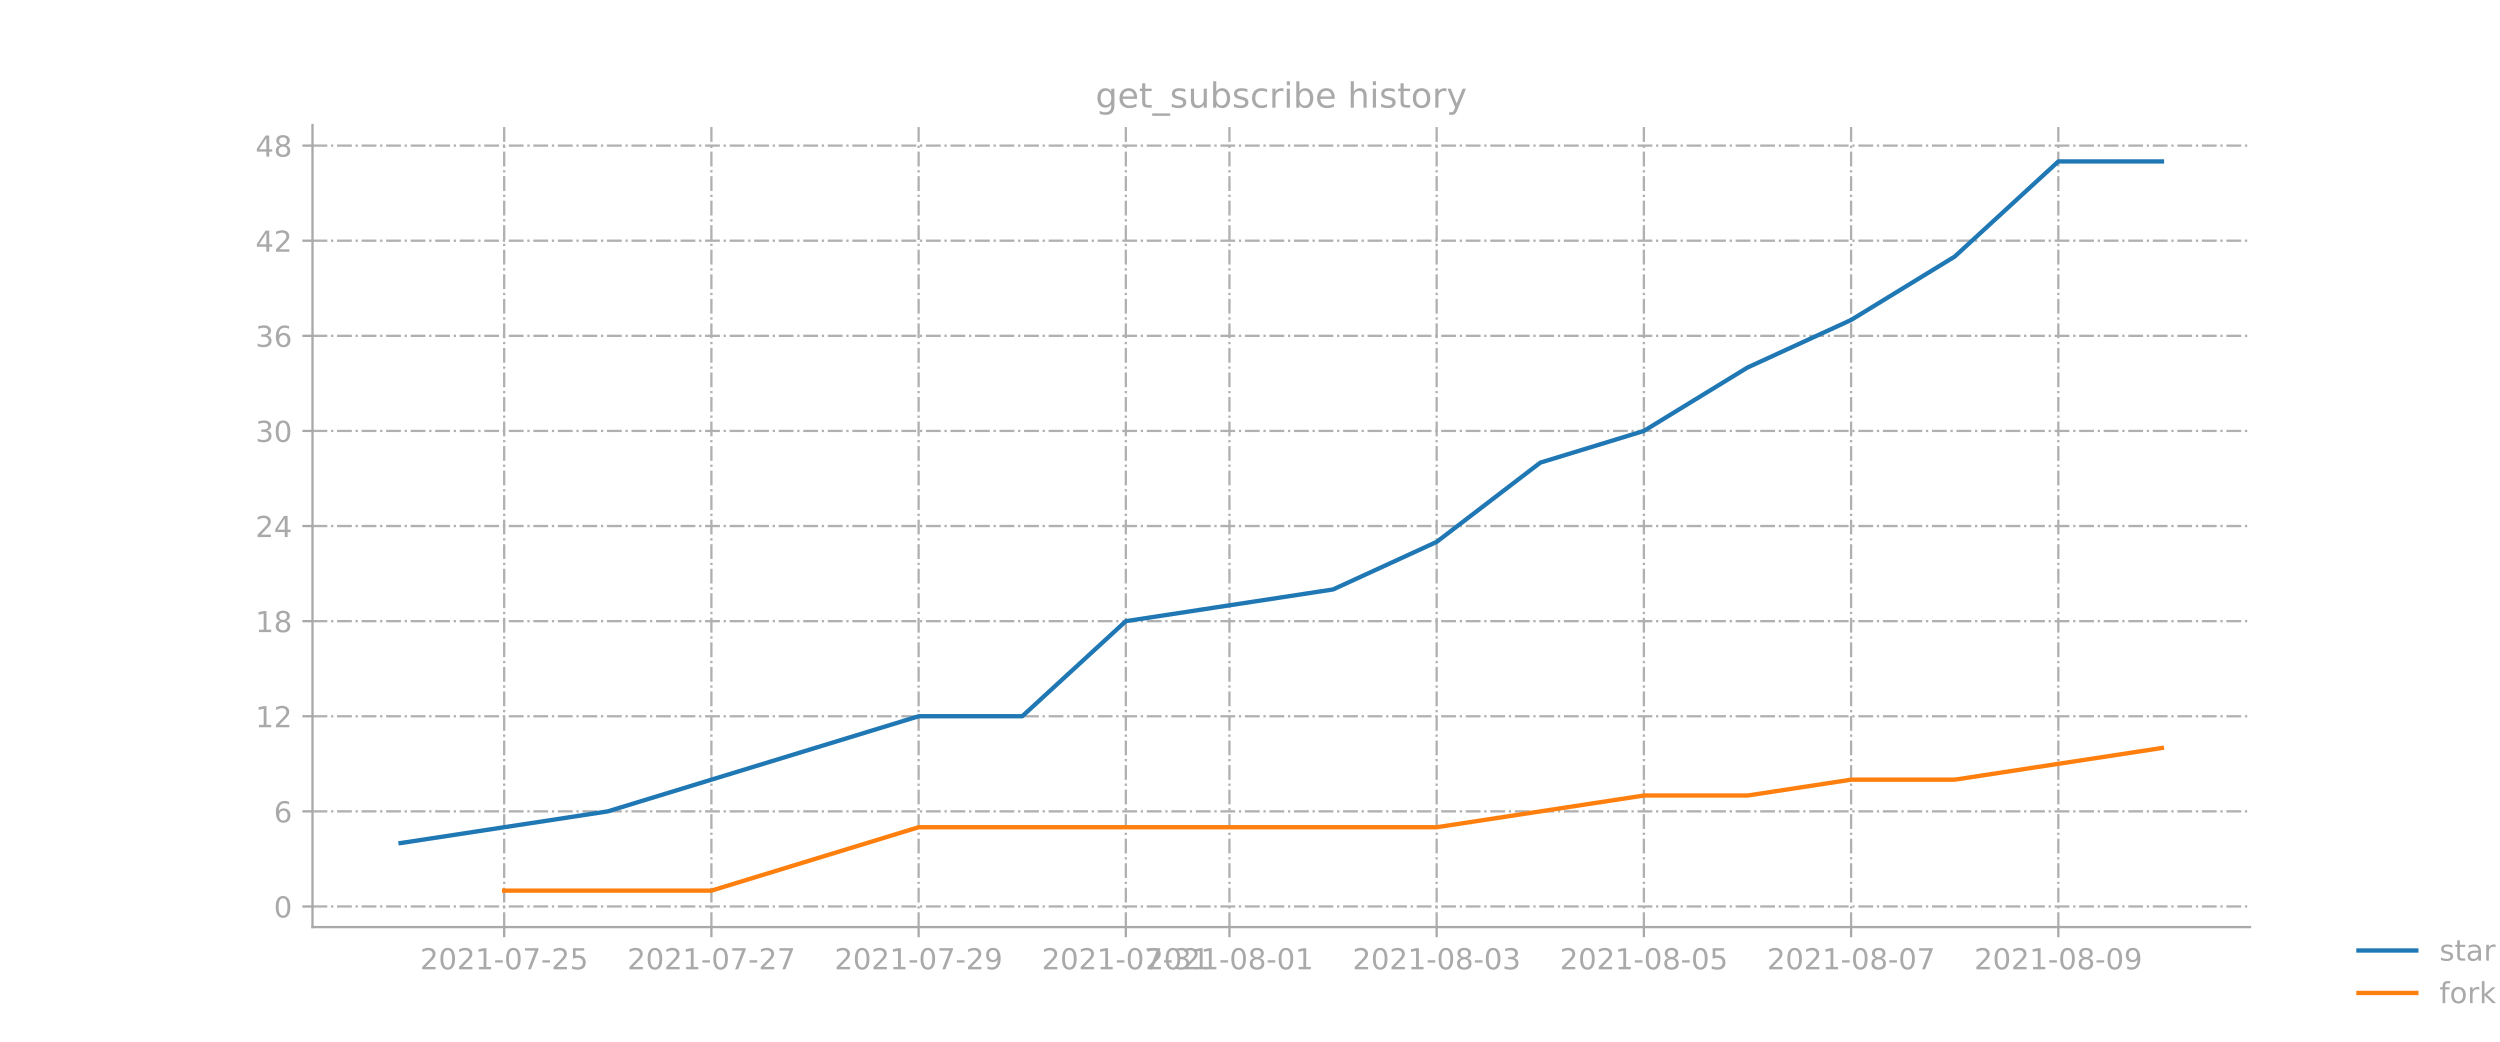
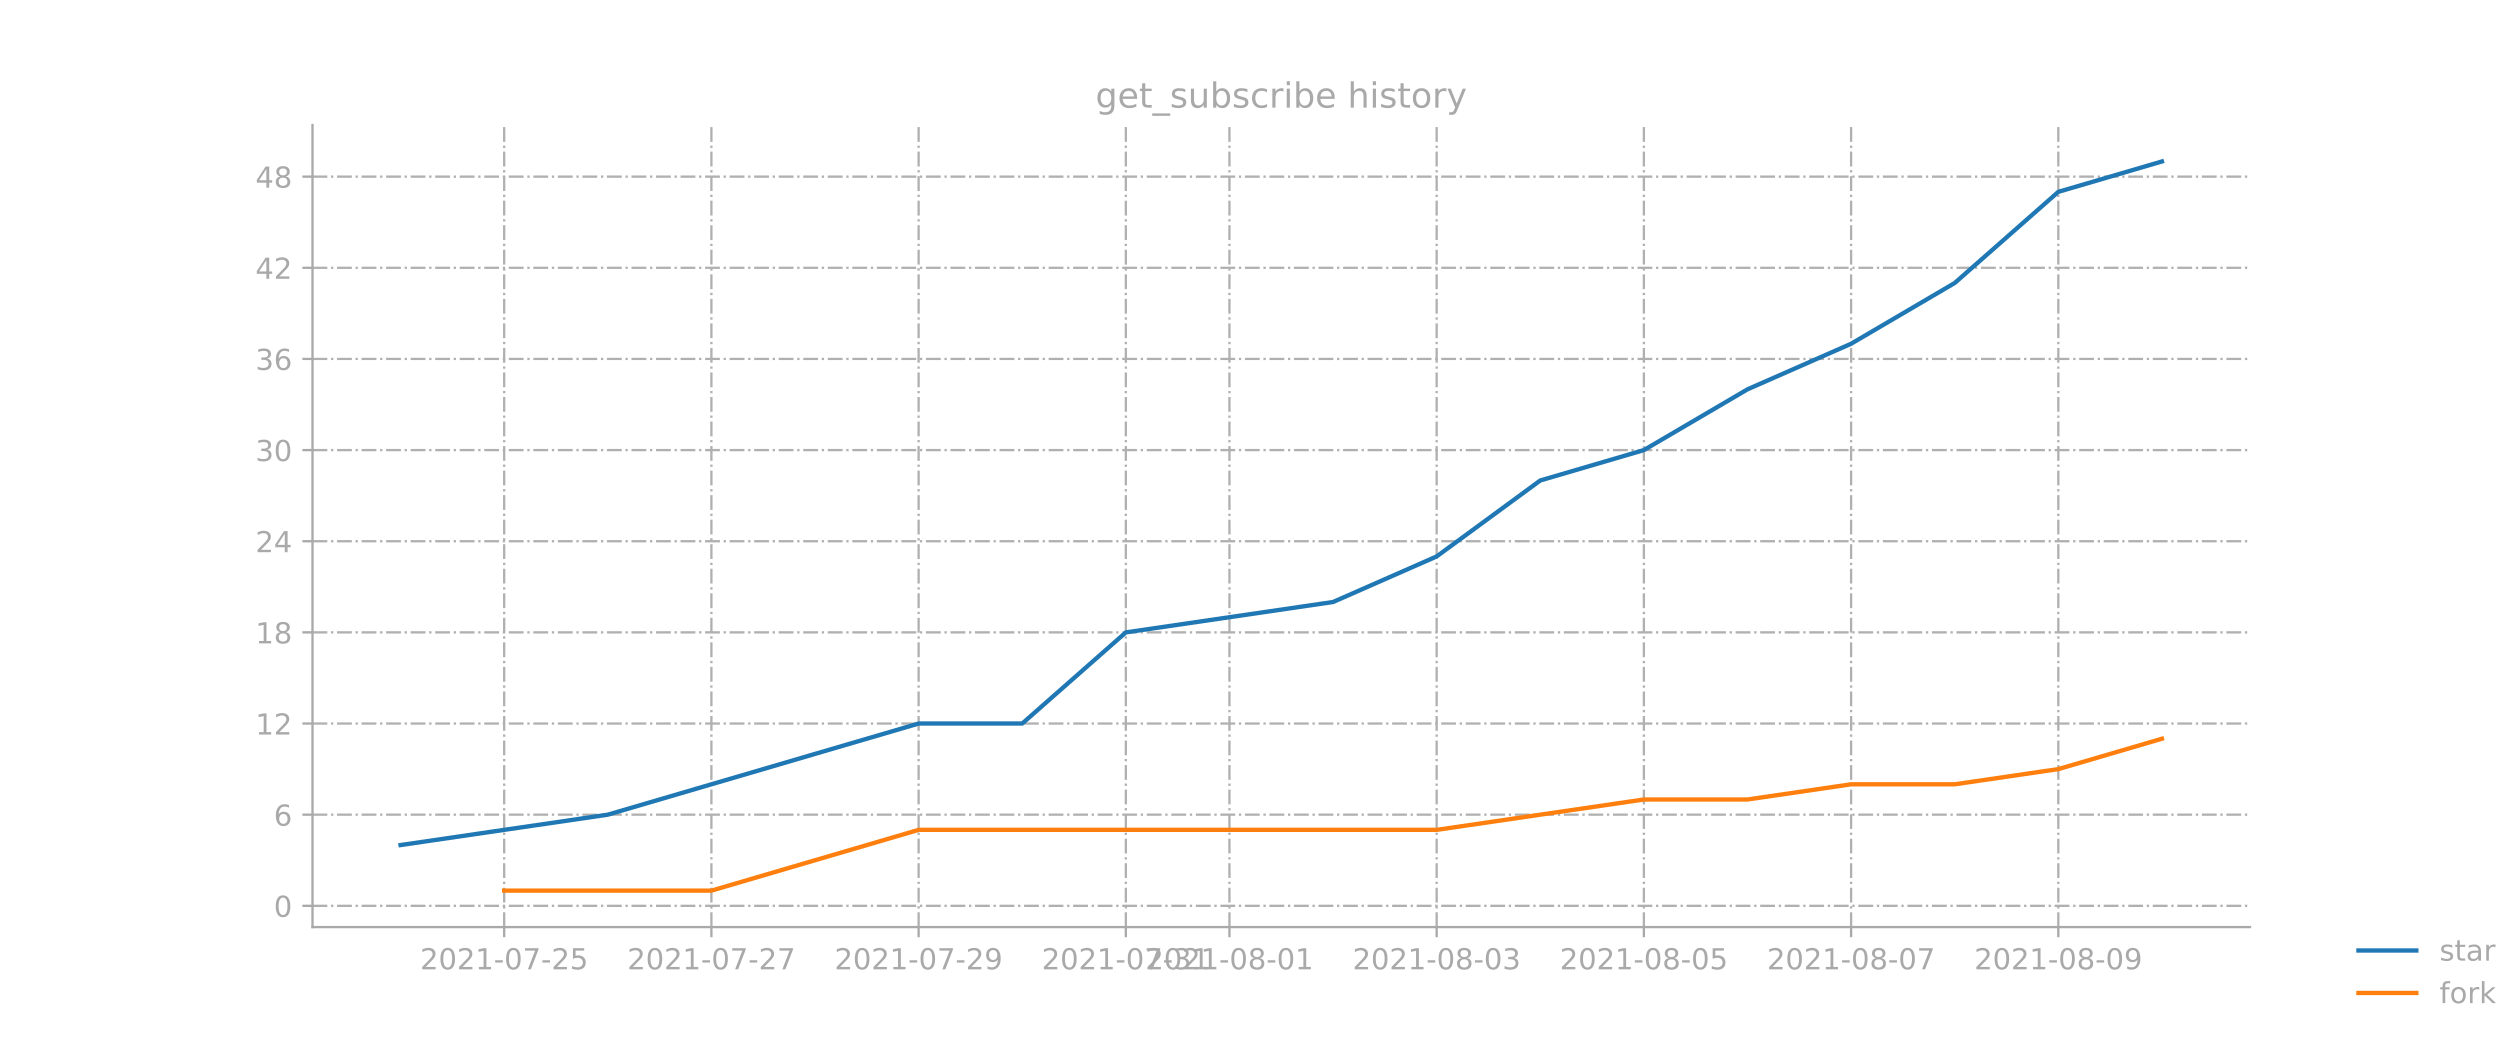
<svg xmlns="http://www.w3.org/2000/svg" xmlns:xlink="http://www.w3.org/1999/xlink" height="360pt" version="1.1" viewBox="0 0 864 360" width="864pt">
  <defs>
    <style type="text/css">*{stroke-linecap:butt;stroke-linejoin:round;}</style>
  </defs>
  <g id="figure_1">
    <g id="patch_1">
      <path d="M 0 360  L 864 360  L 864 0  L 0 0  z " style="fill:none;opacity:0;" />
    </g>
    <g id="axes_1">
      <g id="patch_2">
        <path d="M 108 320.4  L 777.6 320.4  L 777.6 43.2  L 108 43.2  z " style="fill:none;opacity:0;" />
      </g>
      <g id="matplotlib.axis_1">
        <g id="xtick_1">
          <g id="line2d_1">
-             <path clip-path="url(#p48596ce912)" d="M 174.244 320.4  L 174.244 43.2  " style="fill:none;stroke:#b0b0b0;stroke-dasharray:5.12,1.28,0.8,1.28;stroke-dashoffset:0;stroke-width:0.8;" />
+             <path clip-path="url(#p89a6ac2c19)" d="M 174.244 320.4  L 174.244 43.2  " style="fill:none;stroke:#b0b0b0;stroke-dasharray:5.12,1.28,0.8,1.28;stroke-dashoffset:0;stroke-width:0.8;" />
          </g>
          <g id="line2d_2">
            <defs>
-               <path d="M 0 0  L 0 3.5  " id="mbbbc2a5d28" style="stroke:#a9a9a9;stroke-width:0.8;" />
+               <path d="M 0 0  L 0 3.5  " id="m9bfad8c475" style="stroke:#a9a9a9;stroke-width:0.8;" />
            </defs>
            <g>
-               <use style="fill:#a9a9a9;stroke:#a9a9a9;stroke-width:0.8;" x="174.244" xlink:href="#mbbbc2a5d28" y="320.4" />
+               <use style="fill:#a9a9a9;stroke:#a9a9a9;stroke-width:0.8;" x="174.244" xlink:href="#m9bfad8c475" y="320.4" />
            </g>
          </g>
          <g id="text_1">
            <g style="fill:#a9a9a9;" transform="translate(145.186 334.9984)scale(0.1 -0.1)">
              <defs>
                <path d="M 1228 531  L 3431 531  L 3431 0  L 469 0  L 469 531  Q 828 903 1448 1529  Q 2069 2156 2228 2338  Q 2531 2678 2651 2914  Q 2772 3150 2772 3378  Q 2772 3750 2511 3984  Q 2250 4219 1831 4219  Q 1534 4219 1204 4116  Q 875 4013 500 3803  L 500 4441  Q 881 4594 1212 4672  Q 1544 4750 1819 4750  Q 2544 4750 2975 4387  Q 3406 4025 3406 3419  Q 3406 3131 3298 2873  Q 3191 2616 2906 2266  Q 2828 2175 2409 1742  Q 1991 1309 1228 531  z " id="DejaVuSans-32" transform="scale(0.015625)" />
                <path d="M 2034 4250  Q 1547 4250 1301 3770  Q 1056 3291 1056 2328  Q 1056 1369 1301 889  Q 1547 409 2034 409  Q 2525 409 2770 889  Q 3016 1369 3016 2328  Q 3016 3291 2770 3770  Q 2525 4250 2034 4250  z M 2034 4750  Q 2819 4750 3233 4129  Q 3647 3509 3647 2328  Q 3647 1150 3233 529  Q 2819 -91 2034 -91  Q 1250 -91 836 529  Q 422 1150 422 2328  Q 422 3509 836 4129  Q 1250 4750 2034 4750  z " id="DejaVuSans-30" transform="scale(0.015625)" />
                <path d="M 794 531  L 1825 531  L 1825 4091  L 703 3866  L 703 4441  L 1819 4666  L 2450 4666  L 2450 531  L 3481 531  L 3481 0  L 794 0  L 794 531  z " id="DejaVuSans-31" transform="scale(0.015625)" />
                <path d="M 313 2009  L 1997 2009  L 1997 1497  L 313 1497  L 313 2009  z " id="DejaVuSans-2d" transform="scale(0.015625)" />
                <path d="M 525 4666  L 3525 4666  L 3525 4397  L 1831 0  L 1172 0  L 2766 4134  L 525 4134  L 525 4666  z " id="DejaVuSans-37" transform="scale(0.015625)" />
                <path d="M 691 4666  L 3169 4666  L 3169 4134  L 1269 4134  L 1269 2991  Q 1406 3038 1543 3061  Q 1681 3084 1819 3084  Q 2600 3084 3056 2656  Q 3513 2228 3513 1497  Q 3513 744 3044 326  Q 2575 -91 1722 -91  Q 1428 -91 1123 -41  Q 819 9 494 109  L 494 744  Q 775 591 1075 516  Q 1375 441 1709 441  Q 2250 441 2565 725  Q 2881 1009 2881 1497  Q 2881 1984 2565 2268  Q 2250 2553 1709 2553  Q 1456 2553 1204 2497  Q 953 2441 691 2322  L 691 4666  z " id="DejaVuSans-35" transform="scale(0.015625)" />
              </defs>
              <use xlink:href="#DejaVuSans-32" />
              <use x="63.623" xlink:href="#DejaVuSans-30" />
              <use x="127.246" xlink:href="#DejaVuSans-32" />
              <use x="190.869" xlink:href="#DejaVuSans-31" />
              <use x="254.492" xlink:href="#DejaVuSans-2d" />
              <use x="290.576" xlink:href="#DejaVuSans-30" />
              <use x="354.199" xlink:href="#DejaVuSans-37" />
              <use x="417.822" xlink:href="#DejaVuSans-2d" />
              <use x="453.906" xlink:href="#DejaVuSans-32" />
              <use x="517.529" xlink:href="#DejaVuSans-35" />
            </g>
          </g>
        </g>
        <g id="xtick_2">
          <g id="line2d_3">
-             <path clip-path="url(#p48596ce912)" d="M 245.859 320.4  L 245.859 43.2  " style="fill:none;stroke:#b0b0b0;stroke-dasharray:5.12,1.28,0.8,1.28;stroke-dashoffset:0;stroke-width:0.8;" />
+             <path clip-path="url(#p89a6ac2c19)" d="M 245.859 320.4  L 245.859 43.2  " style="fill:none;stroke:#b0b0b0;stroke-dasharray:5.12,1.28,0.8,1.28;stroke-dashoffset:0;stroke-width:0.8;" />
          </g>
          <g id="line2d_4">
            <g>
-               <use style="fill:#a9a9a9;stroke:#a9a9a9;stroke-width:0.8;" x="245.859" xlink:href="#mbbbc2a5d28" y="320.4" />
+               <use style="fill:#a9a9a9;stroke:#a9a9a9;stroke-width:0.8;" x="245.859" xlink:href="#m9bfad8c475" y="320.4" />
            </g>
          </g>
          <g id="text_2">
            <g style="fill:#a9a9a9;" transform="translate(216.801 334.9984)scale(0.1 -0.1)">
              <use xlink:href="#DejaVuSans-32" />
              <use x="63.623" xlink:href="#DejaVuSans-30" />
              <use x="127.246" xlink:href="#DejaVuSans-32" />
              <use x="190.869" xlink:href="#DejaVuSans-31" />
              <use x="254.492" xlink:href="#DejaVuSans-2d" />
              <use x="290.576" xlink:href="#DejaVuSans-30" />
              <use x="354.199" xlink:href="#DejaVuSans-37" />
              <use x="417.822" xlink:href="#DejaVuSans-2d" />
              <use x="453.906" xlink:href="#DejaVuSans-32" />
              <use x="517.529" xlink:href="#DejaVuSans-37" />
            </g>
          </g>
        </g>
        <g id="xtick_3">
          <g id="line2d_5">
-             <path clip-path="url(#p48596ce912)" d="M 317.474 320.4  L 317.474 43.2  " style="fill:none;stroke:#b0b0b0;stroke-dasharray:5.12,1.28,0.8,1.28;stroke-dashoffset:0;stroke-width:0.8;" />
+             <path clip-path="url(#p89a6ac2c19)" d="M 317.474 320.4  L 317.474 43.2  " style="fill:none;stroke:#b0b0b0;stroke-dasharray:5.12,1.28,0.8,1.28;stroke-dashoffset:0;stroke-width:0.8;" />
          </g>
          <g id="line2d_6">
            <g>
-               <use style="fill:#a9a9a9;stroke:#a9a9a9;stroke-width:0.8;" x="317.474" xlink:href="#mbbbc2a5d28" y="320.4" />
+               <use style="fill:#a9a9a9;stroke:#a9a9a9;stroke-width:0.8;" x="317.474" xlink:href="#m9bfad8c475" y="320.4" />
            </g>
          </g>
          <g id="text_3">
            <g style="fill:#a9a9a9;" transform="translate(288.416 334.9984)scale(0.1 -0.1)">
              <defs>
                <path d="M 703 97  L 703 672  Q 941 559 1184 500  Q 1428 441 1663 441  Q 2288 441 2617 861  Q 2947 1281 2994 2138  Q 2813 1869 2534 1725  Q 2256 1581 1919 1581  Q 1219 1581 811 2004  Q 403 2428 403 3163  Q 403 3881 828 4315  Q 1253 4750 1959 4750  Q 2769 4750 3195 4129  Q 3622 3509 3622 2328  Q 3622 1225 3098 567  Q 2575 -91 1691 -91  Q 1453 -91 1209 -44  Q 966 3 703 97  z M 1959 2075  Q 2384 2075 2632 2365  Q 2881 2656 2881 3163  Q 2881 3666 2632 3958  Q 2384 4250 1959 4250  Q 1534 4250 1286 3958  Q 1038 3666 1038 3163  Q 1038 2656 1286 2365  Q 1534 2075 1959 2075  z " id="DejaVuSans-39" transform="scale(0.015625)" />
              </defs>
              <use xlink:href="#DejaVuSans-32" />
              <use x="63.623" xlink:href="#DejaVuSans-30" />
              <use x="127.246" xlink:href="#DejaVuSans-32" />
              <use x="190.869" xlink:href="#DejaVuSans-31" />
              <use x="254.492" xlink:href="#DejaVuSans-2d" />
              <use x="290.576" xlink:href="#DejaVuSans-30" />
              <use x="354.199" xlink:href="#DejaVuSans-37" />
              <use x="417.822" xlink:href="#DejaVuSans-2d" />
              <use x="453.906" xlink:href="#DejaVuSans-32" />
              <use x="517.529" xlink:href="#DejaVuSans-39" />
            </g>
          </g>
        </g>
        <g id="xtick_4">
          <g id="line2d_7">
-             <path clip-path="url(#p48596ce912)" d="M 389.089 320.4  L 389.089 43.2  " style="fill:none;stroke:#b0b0b0;stroke-dasharray:5.12,1.28,0.8,1.28;stroke-dashoffset:0;stroke-width:0.8;" />
+             <path clip-path="url(#p89a6ac2c19)" d="M 389.089 320.4  L 389.089 43.2  " style="fill:none;stroke:#b0b0b0;stroke-dasharray:5.12,1.28,0.8,1.28;stroke-dashoffset:0;stroke-width:0.8;" />
          </g>
          <g id="line2d_8">
            <g>
-               <use style="fill:#a9a9a9;stroke:#a9a9a9;stroke-width:0.8;" x="389.089" xlink:href="#mbbbc2a5d28" y="320.4" />
+               <use style="fill:#a9a9a9;stroke:#a9a9a9;stroke-width:0.8;" x="389.089" xlink:href="#m9bfad8c475" y="320.4" />
            </g>
          </g>
          <g id="text_4">
            <g style="fill:#a9a9a9;" transform="translate(360.031 334.9984)scale(0.1 -0.1)">
              <defs>
                <path d="M 2597 2516  Q 3050 2419 3304 2112  Q 3559 1806 3559 1356  Q 3559 666 3084 287  Q 2609 -91 1734 -91  Q 1441 -91 1130 -33  Q 819 25 488 141  L 488 750  Q 750 597 1062 519  Q 1375 441 1716 441  Q 2309 441 2620 675  Q 2931 909 2931 1356  Q 2931 1769 2642 2001  Q 2353 2234 1838 2234  L 1294 2234  L 1294 2753  L 1863 2753  Q 2328 2753 2575 2939  Q 2822 3125 2822 3475  Q 2822 3834 2567 4026  Q 2313 4219 1838 4219  Q 1578 4219 1281 4162  Q 984 4106 628 3988  L 628 4550  Q 988 4650 1302 4700  Q 1616 4750 1894 4750  Q 2613 4750 3031 4423  Q 3450 4097 3450 3541  Q 3450 3153 3228 2886  Q 3006 2619 2597 2516  z " id="DejaVuSans-33" transform="scale(0.015625)" />
              </defs>
              <use xlink:href="#DejaVuSans-32" />
              <use x="63.623" xlink:href="#DejaVuSans-30" />
              <use x="127.246" xlink:href="#DejaVuSans-32" />
              <use x="190.869" xlink:href="#DejaVuSans-31" />
              <use x="254.492" xlink:href="#DejaVuSans-2d" />
              <use x="290.576" xlink:href="#DejaVuSans-30" />
              <use x="354.199" xlink:href="#DejaVuSans-37" />
              <use x="417.822" xlink:href="#DejaVuSans-2d" />
              <use x="453.906" xlink:href="#DejaVuSans-33" />
              <use x="517.529" xlink:href="#DejaVuSans-31" />
            </g>
          </g>
        </g>
        <g id="xtick_5">
          <g id="line2d_9">
-             <path clip-path="url(#p48596ce912)" d="M 424.896 320.4  L 424.896 43.2  " style="fill:none;stroke:#b0b0b0;stroke-dasharray:5.12,1.28,0.8,1.28;stroke-dashoffset:0;stroke-width:0.8;" />
+             <path clip-path="url(#p89a6ac2c19)" d="M 424.896 320.4  L 424.896 43.2  " style="fill:none;stroke:#b0b0b0;stroke-dasharray:5.12,1.28,0.8,1.28;stroke-dashoffset:0;stroke-width:0.8;" />
          </g>
          <g id="line2d_10">
            <g>
-               <use style="fill:#a9a9a9;stroke:#a9a9a9;stroke-width:0.8;" x="424.896" xlink:href="#mbbbc2a5d28" y="320.4" />
+               <use style="fill:#a9a9a9;stroke:#a9a9a9;stroke-width:0.8;" x="424.896" xlink:href="#m9bfad8c475" y="320.4" />
            </g>
          </g>
          <g id="text_5">
            <g style="fill:#a9a9a9;" transform="translate(395.8384 334.9984)scale(0.1 -0.1)">
              <defs>
                <path d="M 2034 2216  Q 1584 2216 1326 1975  Q 1069 1734 1069 1313  Q 1069 891 1326 650  Q 1584 409 2034 409  Q 2484 409 2743 651  Q 3003 894 3003 1313  Q 3003 1734 2745 1975  Q 2488 2216 2034 2216  z M 1403 2484  Q 997 2584 770 2862  Q 544 3141 544 3541  Q 544 4100 942 4425  Q 1341 4750 2034 4750  Q 2731 4750 3128 4425  Q 3525 4100 3525 3541  Q 3525 3141 3298 2862  Q 3072 2584 2669 2484  Q 3125 2378 3379 2068  Q 3634 1759 3634 1313  Q 3634 634 3220 271  Q 2806 -91 2034 -91  Q 1263 -91 848 271  Q 434 634 434 1313  Q 434 1759 690 2068  Q 947 2378 1403 2484  z M 1172 3481  Q 1172 3119 1398 2916  Q 1625 2713 2034 2713  Q 2441 2713 2670 2916  Q 2900 3119 2900 3481  Q 2900 3844 2670 4047  Q 2441 4250 2034 4250  Q 1625 4250 1398 4047  Q 1172 3844 1172 3481  z " id="DejaVuSans-38" transform="scale(0.015625)" />
              </defs>
              <use xlink:href="#DejaVuSans-32" />
              <use x="63.623" xlink:href="#DejaVuSans-30" />
              <use x="127.246" xlink:href="#DejaVuSans-32" />
              <use x="190.869" xlink:href="#DejaVuSans-31" />
              <use x="254.492" xlink:href="#DejaVuSans-2d" />
              <use x="290.576" xlink:href="#DejaVuSans-30" />
              <use x="354.199" xlink:href="#DejaVuSans-38" />
              <use x="417.822" xlink:href="#DejaVuSans-2d" />
              <use x="453.906" xlink:href="#DejaVuSans-30" />
              <use x="517.529" xlink:href="#DejaVuSans-31" />
            </g>
          </g>
        </g>
        <g id="xtick_6">
          <g id="line2d_11">
-             <path clip-path="url(#p48596ce912)" d="M 496.511 320.4  L 496.511 43.2  " style="fill:none;stroke:#b0b0b0;stroke-dasharray:5.12,1.28,0.8,1.28;stroke-dashoffset:0;stroke-width:0.8;" />
+             <path clip-path="url(#p89a6ac2c19)" d="M 496.511 320.4  L 496.511 43.2  " style="fill:none;stroke:#b0b0b0;stroke-dasharray:5.12,1.28,0.8,1.28;stroke-dashoffset:0;stroke-width:0.8;" />
          </g>
          <g id="line2d_12">
            <g>
-               <use style="fill:#a9a9a9;stroke:#a9a9a9;stroke-width:0.8;" x="496.511" xlink:href="#mbbbc2a5d28" y="320.4" />
+               <use style="fill:#a9a9a9;stroke:#a9a9a9;stroke-width:0.8;" x="496.511" xlink:href="#m9bfad8c475" y="320.4" />
            </g>
          </g>
          <g id="text_6">
            <g style="fill:#a9a9a9;" transform="translate(467.4534 334.9984)scale(0.1 -0.1)">
              <use xlink:href="#DejaVuSans-32" />
              <use x="63.623" xlink:href="#DejaVuSans-30" />
              <use x="127.246" xlink:href="#DejaVuSans-32" />
              <use x="190.869" xlink:href="#DejaVuSans-31" />
              <use x="254.492" xlink:href="#DejaVuSans-2d" />
              <use x="290.576" xlink:href="#DejaVuSans-30" />
              <use x="354.199" xlink:href="#DejaVuSans-38" />
              <use x="417.822" xlink:href="#DejaVuSans-2d" />
              <use x="453.906" xlink:href="#DejaVuSans-30" />
              <use x="517.529" xlink:href="#DejaVuSans-33" />
            </g>
          </g>
        </g>
        <g id="xtick_7">
          <g id="line2d_13">
-             <path clip-path="url(#p48596ce912)" d="M 568.126 320.4  L 568.126 43.2  " style="fill:none;stroke:#b0b0b0;stroke-dasharray:5.12,1.28,0.8,1.28;stroke-dashoffset:0;stroke-width:0.8;" />
+             <path clip-path="url(#p89a6ac2c19)" d="M 568.126 320.4  L 568.126 43.2  " style="fill:none;stroke:#b0b0b0;stroke-dasharray:5.12,1.28,0.8,1.28;stroke-dashoffset:0;stroke-width:0.8;" />
          </g>
          <g id="line2d_14">
            <g>
-               <use style="fill:#a9a9a9;stroke:#a9a9a9;stroke-width:0.8;" x="568.126" xlink:href="#mbbbc2a5d28" y="320.4" />
+               <use style="fill:#a9a9a9;stroke:#a9a9a9;stroke-width:0.8;" x="568.126" xlink:href="#m9bfad8c475" y="320.4" />
            </g>
          </g>
          <g id="text_7">
            <g style="fill:#a9a9a9;" transform="translate(539.0684 334.9984)scale(0.1 -0.1)">
              <use xlink:href="#DejaVuSans-32" />
              <use x="63.623" xlink:href="#DejaVuSans-30" />
              <use x="127.246" xlink:href="#DejaVuSans-32" />
              <use x="190.869" xlink:href="#DejaVuSans-31" />
              <use x="254.492" xlink:href="#DejaVuSans-2d" />
              <use x="290.576" xlink:href="#DejaVuSans-30" />
              <use x="354.199" xlink:href="#DejaVuSans-38" />
              <use x="417.822" xlink:href="#DejaVuSans-2d" />
              <use x="453.906" xlink:href="#DejaVuSans-30" />
              <use x="517.529" xlink:href="#DejaVuSans-35" />
            </g>
          </g>
        </g>
        <g id="xtick_8">
          <g id="line2d_15">
-             <path clip-path="url(#p48596ce912)" d="M 639.741 320.4  L 639.741 43.2  " style="fill:none;stroke:#b0b0b0;stroke-dasharray:5.12,1.28,0.8,1.28;stroke-dashoffset:0;stroke-width:0.8;" />
+             <path clip-path="url(#p89a6ac2c19)" d="M 639.741 320.4  L 639.741 43.2  " style="fill:none;stroke:#b0b0b0;stroke-dasharray:5.12,1.28,0.8,1.28;stroke-dashoffset:0;stroke-width:0.8;" />
          </g>
          <g id="line2d_16">
            <g>
-               <use style="fill:#a9a9a9;stroke:#a9a9a9;stroke-width:0.8;" x="639.741" xlink:href="#mbbbc2a5d28" y="320.4" />
+               <use style="fill:#a9a9a9;stroke:#a9a9a9;stroke-width:0.8;" x="639.741" xlink:href="#m9bfad8c475" y="320.4" />
            </g>
          </g>
          <g id="text_8">
            <g style="fill:#a9a9a9;" transform="translate(610.6834 334.9984)scale(0.1 -0.1)">
              <use xlink:href="#DejaVuSans-32" />
              <use x="63.623" xlink:href="#DejaVuSans-30" />
              <use x="127.246" xlink:href="#DejaVuSans-32" />
              <use x="190.869" xlink:href="#DejaVuSans-31" />
              <use x="254.492" xlink:href="#DejaVuSans-2d" />
              <use x="290.576" xlink:href="#DejaVuSans-30" />
              <use x="354.199" xlink:href="#DejaVuSans-38" />
              <use x="417.822" xlink:href="#DejaVuSans-2d" />
              <use x="453.906" xlink:href="#DejaVuSans-30" />
              <use x="517.529" xlink:href="#DejaVuSans-37" />
            </g>
          </g>
        </g>
        <g id="xtick_9">
          <g id="line2d_17">
-             <path clip-path="url(#p48596ce912)" d="M 711.356 320.4  L 711.356 43.2  " style="fill:none;stroke:#b0b0b0;stroke-dasharray:5.12,1.28,0.8,1.28;stroke-dashoffset:0;stroke-width:0.8;" />
+             <path clip-path="url(#p89a6ac2c19)" d="M 711.356 320.4  L 711.356 43.2  " style="fill:none;stroke:#b0b0b0;stroke-dasharray:5.12,1.28,0.8,1.28;stroke-dashoffset:0;stroke-width:0.8;" />
          </g>
          <g id="line2d_18">
            <g>
-               <use style="fill:#a9a9a9;stroke:#a9a9a9;stroke-width:0.8;" x="711.356" xlink:href="#mbbbc2a5d28" y="320.4" />
+               <use style="fill:#a9a9a9;stroke:#a9a9a9;stroke-width:0.8;" x="711.356" xlink:href="#m9bfad8c475" y="320.4" />
            </g>
          </g>
          <g id="text_9">
            <g style="fill:#a9a9a9;" transform="translate(682.2983 334.9984)scale(0.1 -0.1)">
              <use xlink:href="#DejaVuSans-32" />
              <use x="63.623" xlink:href="#DejaVuSans-30" />
              <use x="127.246" xlink:href="#DejaVuSans-32" />
              <use x="190.869" xlink:href="#DejaVuSans-31" />
              <use x="254.492" xlink:href="#DejaVuSans-2d" />
              <use x="290.576" xlink:href="#DejaVuSans-30" />
              <use x="354.199" xlink:href="#DejaVuSans-38" />
              <use x="417.822" xlink:href="#DejaVuSans-2d" />
              <use x="453.906" xlink:href="#DejaVuSans-30" />
              <use x="517.529" xlink:href="#DejaVuSans-39" />
            </g>
          </g>
        </g>
      </g>
      <g id="matplotlib.axis_2">
        <g id="ytick_1">
          <g id="line2d_19">
-             <path clip-path="url(#p48596ce912)" d="M 108 313.278  L 777.6 313.278  " style="fill:none;stroke:#b0b0b0;stroke-dasharray:5.12,1.28,0.8,1.28;stroke-dashoffset:0;stroke-width:0.8;" />
+             <path clip-path="url(#p89a6ac2c19)" d="M 108 313.05  L 777.6 313.05  " style="fill:none;stroke:#b0b0b0;stroke-dasharray:5.12,1.28,0.8,1.28;stroke-dashoffset:0;stroke-width:0.8;" />
          </g>
          <g id="line2d_20">
            <defs>
-               <path d="M 0 0  L -3.5 0  " id="m57f9e40f8c" style="stroke:#a9a9a9;stroke-width:0.8;" />
+               <path d="M 0 0  L -3.5 0  " id="m85d9ab5766" style="stroke:#a9a9a9;stroke-width:0.8;" />
            </defs>
            <g>
-               <use style="fill:#a9a9a9;stroke:#a9a9a9;stroke-width:0.8;" x="108" xlink:href="#m57f9e40f8c" y="313.278" />
+               <use style="fill:#a9a9a9;stroke:#a9a9a9;stroke-width:0.8;" x="108" xlink:href="#m85d9ab5766" y="313.05" />
            </g>
          </g>
          <g id="text_10">
-             <g style="fill:#a9a9a9;" transform="translate(94.6375 317.0775)scale(0.1 -0.1)">
+             <g style="fill:#a9a9a9;" transform="translate(94.6375 316.8492)scale(0.1 -0.1)">
              <use xlink:href="#DejaVuSans-30" />
            </g>
          </g>
        </g>
        <g id="ytick_2">
          <g id="line2d_21">
-             <path clip-path="url(#p48596ce912)" d="M 108 280.409  L 777.6 280.409  " style="fill:none;stroke:#b0b0b0;stroke-dasharray:5.12,1.28,0.8,1.28;stroke-dashoffset:0;stroke-width:0.8;" />
+             <path clip-path="url(#p89a6ac2c19)" d="M 108 281.55  L 777.6 281.55  " style="fill:none;stroke:#b0b0b0;stroke-dasharray:5.12,1.28,0.8,1.28;stroke-dashoffset:0;stroke-width:0.8;" />
          </g>
          <g id="line2d_22">
            <g>
-               <use style="fill:#a9a9a9;stroke:#a9a9a9;stroke-width:0.8;" x="108" xlink:href="#m57f9e40f8c" y="280.409" />
+               <use style="fill:#a9a9a9;stroke:#a9a9a9;stroke-width:0.8;" x="108" xlink:href="#m85d9ab5766" y="281.55" />
            </g>
          </g>
          <g id="text_11">
-             <g style="fill:#a9a9a9;" transform="translate(94.6375 284.2079)scale(0.1 -0.1)">
+             <g style="fill:#a9a9a9;" transform="translate(94.6375 285.3492)scale(0.1 -0.1)">
              <defs>
                <path d="M 2113 2584  Q 1688 2584 1439 2293  Q 1191 2003 1191 1497  Q 1191 994 1439 701  Q 1688 409 2113 409  Q 2538 409 2786 701  Q 3034 994 3034 1497  Q 3034 2003 2786 2293  Q 2538 2584 2113 2584  z M 3366 4563  L 3366 3988  Q 3128 4100 2886 4159  Q 2644 4219 2406 4219  Q 1781 4219 1451 3797  Q 1122 3375 1075 2522  Q 1259 2794 1537 2939  Q 1816 3084 2150 3084  Q 2853 3084 3261 2657  Q 3669 2231 3669 1497  Q 3669 778 3244 343  Q 2819 -91 2113 -91  Q 1303 -91 875 529  Q 447 1150 447 2328  Q 447 3434 972 4092  Q 1497 4750 2381 4750  Q 2619 4750 2861 4703  Q 3103 4656 3366 4563  z " id="DejaVuSans-36" transform="scale(0.015625)" />
              </defs>
              <use xlink:href="#DejaVuSans-36" />
            </g>
          </g>
        </g>
        <g id="ytick_3">
          <g id="line2d_23">
-             <path clip-path="url(#p48596ce912)" d="M 108 247.539  L 777.6 247.539  " style="fill:none;stroke:#b0b0b0;stroke-dasharray:5.12,1.28,0.8,1.28;stroke-dashoffset:0;stroke-width:0.8;" />
+             <path clip-path="url(#p89a6ac2c19)" d="M 108 250.05  L 777.6 250.05  " style="fill:none;stroke:#b0b0b0;stroke-dasharray:5.12,1.28,0.8,1.28;stroke-dashoffset:0;stroke-width:0.8;" />
          </g>
          <g id="line2d_24">
            <g>
-               <use style="fill:#a9a9a9;stroke:#a9a9a9;stroke-width:0.8;" x="108" xlink:href="#m57f9e40f8c" y="247.539" />
+               <use style="fill:#a9a9a9;stroke:#a9a9a9;stroke-width:0.8;" x="108" xlink:href="#m85d9ab5766" y="250.05" />
            </g>
          </g>
          <g id="text_12">
-             <g style="fill:#a9a9a9;" transform="translate(88.275 251.3383)scale(0.1 -0.1)">
+             <g style="fill:#a9a9a9;" transform="translate(88.275 253.8492)scale(0.1 -0.1)">
              <use xlink:href="#DejaVuSans-31" />
              <use x="63.623" xlink:href="#DejaVuSans-32" />
            </g>
          </g>
        </g>
        <g id="ytick_4">
          <g id="line2d_25">
-             <path clip-path="url(#p48596ce912)" d="M 108 214.67  L 777.6 214.67  " style="fill:none;stroke:#b0b0b0;stroke-dasharray:5.12,1.28,0.8,1.28;stroke-dashoffset:0;stroke-width:0.8;" />
+             <path clip-path="url(#p89a6ac2c19)" d="M 108 218.55  L 777.6 218.55  " style="fill:none;stroke:#b0b0b0;stroke-dasharray:5.12,1.28,0.8,1.28;stroke-dashoffset:0;stroke-width:0.8;" />
          </g>
          <g id="line2d_26">
            <g>
-               <use style="fill:#a9a9a9;stroke:#a9a9a9;stroke-width:0.8;" x="108" xlink:href="#m57f9e40f8c" y="214.67" />
+               <use style="fill:#a9a9a9;stroke:#a9a9a9;stroke-width:0.8;" x="108" xlink:href="#m85d9ab5766" y="218.55" />
            </g>
          </g>
          <g id="text_13">
-             <g style="fill:#a9a9a9;" transform="translate(88.275 218.4688)scale(0.1 -0.1)">
+             <g style="fill:#a9a9a9;" transform="translate(88.275 222.3492)scale(0.1 -0.1)">
              <use xlink:href="#DejaVuSans-31" />
              <use x="63.623" xlink:href="#DejaVuSans-38" />
            </g>
          </g>
        </g>
        <g id="ytick_5">
          <g id="line2d_27">
-             <path clip-path="url(#p48596ce912)" d="M 108 181.8  L 777.6 181.8  " style="fill:none;stroke:#b0b0b0;stroke-dasharray:5.12,1.28,0.8,1.28;stroke-dashoffset:0;stroke-width:0.8;" />
+             <path clip-path="url(#p89a6ac2c19)" d="M 108 187.05  L 777.6 187.05  " style="fill:none;stroke:#b0b0b0;stroke-dasharray:5.12,1.28,0.8,1.28;stroke-dashoffset:0;stroke-width:0.8;" />
          </g>
          <g id="line2d_28">
            <g>
-               <use style="fill:#a9a9a9;stroke:#a9a9a9;stroke-width:0.8;" x="108" xlink:href="#m57f9e40f8c" y="181.8" />
+               <use style="fill:#a9a9a9;stroke:#a9a9a9;stroke-width:0.8;" x="108" xlink:href="#m85d9ab5766" y="187.05" />
            </g>
          </g>
          <g id="text_14">
-             <g style="fill:#a9a9a9;" transform="translate(88.275 185.5992)scale(0.1 -0.1)">
+             <g style="fill:#a9a9a9;" transform="translate(88.275 190.8492)scale(0.1 -0.1)">
              <defs>
                <path d="M 2419 4116  L 825 1625  L 2419 1625  L 2419 4116  z M 2253 4666  L 3047 4666  L 3047 1625  L 3713 1625  L 3713 1100  L 3047 1100  L 3047 0  L 2419 0  L 2419 1100  L 313 1100  L 313 1709  L 2253 4666  z " id="DejaVuSans-34" transform="scale(0.015625)" />
              </defs>
              <use xlink:href="#DejaVuSans-32" />
              <use x="63.623" xlink:href="#DejaVuSans-34" />
            </g>
          </g>
        </g>
        <g id="ytick_6">
          <g id="line2d_29">
-             <path clip-path="url(#p48596ce912)" d="M 108 148.93  L 777.6 148.93  " style="fill:none;stroke:#b0b0b0;stroke-dasharray:5.12,1.28,0.8,1.28;stroke-dashoffset:0;stroke-width:0.8;" />
+             <path clip-path="url(#p89a6ac2c19)" d="M 108 155.55  L 777.6 155.55  " style="fill:none;stroke:#b0b0b0;stroke-dasharray:5.12,1.28,0.8,1.28;stroke-dashoffset:0;stroke-width:0.8;" />
          </g>
          <g id="line2d_30">
            <g>
-               <use style="fill:#a9a9a9;stroke:#a9a9a9;stroke-width:0.8;" x="108" xlink:href="#m57f9e40f8c" y="148.93" />
+               <use style="fill:#a9a9a9;stroke:#a9a9a9;stroke-width:0.8;" x="108" xlink:href="#m85d9ab5766" y="155.55" />
            </g>
          </g>
          <g id="text_15">
-             <g style="fill:#a9a9a9;" transform="translate(88.275 152.7297)scale(0.1 -0.1)">
+             <g style="fill:#a9a9a9;" transform="translate(88.275 159.3492)scale(0.1 -0.1)">
              <use xlink:href="#DejaVuSans-33" />
              <use x="63.623" xlink:href="#DejaVuSans-30" />
            </g>
          </g>
        </g>
        <g id="ytick_7">
          <g id="line2d_31">
-             <path clip-path="url(#p48596ce912)" d="M 108 116.061  L 777.6 116.061  " style="fill:none;stroke:#b0b0b0;stroke-dasharray:5.12,1.28,0.8,1.28;stroke-dashoffset:0;stroke-width:0.8;" />
+             <path clip-path="url(#p89a6ac2c19)" d="M 108 124.05  L 777.6 124.05  " style="fill:none;stroke:#b0b0b0;stroke-dasharray:5.12,1.28,0.8,1.28;stroke-dashoffset:0;stroke-width:0.8;" />
          </g>
          <g id="line2d_32">
            <g>
-               <use style="fill:#a9a9a9;stroke:#a9a9a9;stroke-width:0.8;" x="108" xlink:href="#m57f9e40f8c" y="116.061" />
+               <use style="fill:#a9a9a9;stroke:#a9a9a9;stroke-width:0.8;" x="108" xlink:href="#m85d9ab5766" y="124.05" />
            </g>
          </g>
          <g id="text_16">
-             <g style="fill:#a9a9a9;" transform="translate(88.275 119.8601)scale(0.1 -0.1)">
+             <g style="fill:#a9a9a9;" transform="translate(88.275 127.8492)scale(0.1 -0.1)">
              <use xlink:href="#DejaVuSans-33" />
              <use x="63.623" xlink:href="#DejaVuSans-36" />
            </g>
          </g>
        </g>
        <g id="ytick_8">
          <g id="line2d_33">
-             <path clip-path="url(#p48596ce912)" d="M 108 83.191  L 777.6 83.191  " style="fill:none;stroke:#b0b0b0;stroke-dasharray:5.12,1.28,0.8,1.28;stroke-dashoffset:0;stroke-width:0.8;" />
+             <path clip-path="url(#p89a6ac2c19)" d="M 108 92.55  L 777.6 92.55  " style="fill:none;stroke:#b0b0b0;stroke-dasharray:5.12,1.28,0.8,1.28;stroke-dashoffset:0;stroke-width:0.8;" />
          </g>
          <g id="line2d_34">
            <g>
-               <use style="fill:#a9a9a9;stroke:#a9a9a9;stroke-width:0.8;" x="108" xlink:href="#m57f9e40f8c" y="83.191" />
+               <use style="fill:#a9a9a9;stroke:#a9a9a9;stroke-width:0.8;" x="108" xlink:href="#m85d9ab5766" y="92.55" />
            </g>
          </g>
          <g id="text_17">
-             <g style="fill:#a9a9a9;" transform="translate(88.275 86.99052)scale(0.1 -0.1)">
+             <g style="fill:#a9a9a9;" transform="translate(88.275 96.34922)scale(0.1 -0.1)">
              <use xlink:href="#DejaVuSans-34" />
              <use x="63.623" xlink:href="#DejaVuSans-32" />
            </g>
          </g>
        </g>
        <g id="ytick_9">
          <g id="line2d_35">
-             <path clip-path="url(#p48596ce912)" d="M 108 50.322  L 777.6 50.322  " style="fill:none;stroke:#b0b0b0;stroke-dasharray:5.12,1.28,0.8,1.28;stroke-dashoffset:0;stroke-width:0.8;" />
+             <path clip-path="url(#p89a6ac2c19)" d="M 108 61.05  L 777.6 61.05  " style="fill:none;stroke:#b0b0b0;stroke-dasharray:5.12,1.28,0.8,1.28;stroke-dashoffset:0;stroke-width:0.8;" />
          </g>
          <g id="line2d_36">
            <g>
-               <use style="fill:#a9a9a9;stroke:#a9a9a9;stroke-width:0.8;" x="108" xlink:href="#m57f9e40f8c" y="50.322" />
+               <use style="fill:#a9a9a9;stroke:#a9a9a9;stroke-width:0.8;" x="108" xlink:href="#m85d9ab5766" y="61.05" />
            </g>
          </g>
          <g id="text_18">
-             <g style="fill:#a9a9a9;" transform="translate(88.275 54.12096)scale(0.1 -0.1)">
+             <g style="fill:#a9a9a9;" transform="translate(88.275 64.84922)scale(0.1 -0.1)">
              <use xlink:href="#DejaVuSans-34" />
              <use x="63.623" xlink:href="#DejaVuSans-38" />
            </g>
          </g>
        </g>
      </g>
      <g id="line2d_37">
-         <path clip-path="url(#p48596ce912)" d="M 138.436 291.365  L 174.244 285.887  L 210.051 280.409  L 245.859 269.452  L 281.666 258.496  L 317.474 247.539  L 353.281 247.539  L 389.089 214.67  L 424.896 209.191  L 460.704 203.713  L 496.511 187.278  L 532.319 159.887  L 568.126 148.93  L 603.934 127.017  L 639.741 110.583  L 675.549 88.67  L 711.356 55.8  L 747.164 55.8  " style="fill:none;stroke:#1f77b4;stroke-linecap:square;stroke-width:1.5;" />
+         <path clip-path="url(#p89a6ac2c19)" d="M 138.436 292.05  L 174.244 286.8  L 210.051 281.55  L 245.859 271.05  L 281.666 260.55  L 317.474 250.05  L 353.281 250.05  L 389.089 218.55  L 424.896 213.3  L 460.704 208.05  L 496.511 192.3  L 532.319 166.05  L 568.126 155.55  L 603.934 134.55  L 639.741 118.8  L 675.549 97.8  L 711.356 66.3  L 747.164 55.8  " style="fill:none;stroke:#1f77b4;stroke-linecap:square;stroke-width:1.5;" />
      </g>
      <g id="line2d_38">
-         <path clip-path="url(#p48596ce912)" d="M 174.244 307.8  L 210.051 307.8  L 245.859 307.8  L 281.666 296.843  L 317.474 285.887  L 353.281 285.887  L 389.089 285.887  L 424.896 285.887  L 460.704 285.887  L 496.511 285.887  L 532.319 280.409  L 568.126 274.93  L 603.934 274.93  L 639.741 269.452  L 675.549 269.452  L 711.356 263.974  L 747.164 258.496  " style="fill:none;stroke:#ff7f0e;stroke-linecap:square;stroke-width:1.5;" />
+         <path clip-path="url(#p89a6ac2c19)" d="M 174.244 307.8  L 210.051 307.8  L 245.859 307.8  L 281.666 297.3  L 317.474 286.8  L 353.281 286.8  L 389.089 286.8  L 424.896 286.8  L 460.704 286.8  L 496.511 286.8  L 532.319 281.55  L 568.126 276.3  L 603.934 276.3  L 639.741 271.05  L 675.549 271.05  L 711.356 265.8  L 747.164 255.3  " style="fill:none;stroke:#ff7f0e;stroke-linecap:square;stroke-width:1.5;" />
      </g>
      <g id="patch_3">
        <path d="M 108 320.4  L 108 43.2  " style="fill:none;stroke:#a9a9a9;stroke-linecap:square;stroke-linejoin:miter;stroke-width:0.8;" />
      </g>
      <g id="patch_4">
        <path d="M 777.6 320.4  L 777.6 43.2  " style="fill:none;" />
      </g>
      <g id="patch_5">
        <path d="M 108 320.4  L 777.6 320.4  " style="fill:none;stroke:#a9a9a9;stroke-linecap:square;stroke-linejoin:miter;stroke-width:0.8;" />
      </g>
      <g id="patch_6">
        <path d="M 108 43.2  L 777.6 43.2  " style="fill:none;" />
      </g>
      <g id="text_19">
        <g style="fill:#a9a9a9;" transform="translate(378.6075 37.2)scale(0.12 -0.12)">
          <defs>
            <path d="M 2906 1791  Q 2906 2416 2648 2759  Q 2391 3103 1925 3103  Q 1463 3103 1205 2759  Q 947 2416 947 1791  Q 947 1169 1205 825  Q 1463 481 1925 481  Q 2391 481 2648 825  Q 2906 1169 2906 1791  z M 3481 434  Q 3481 -459 3084 -895  Q 2688 -1331 1869 -1331  Q 1566 -1331 1297 -1286  Q 1028 -1241 775 -1147  L 775 -588  Q 1028 -725 1275 -790  Q 1522 -856 1778 -856  Q 2344 -856 2625 -561  Q 2906 -266 2906 331  L 2906 616  Q 2728 306 2450 153  Q 2172 0 1784 0  Q 1141 0 747 490  Q 353 981 353 1791  Q 353 2603 747 3093  Q 1141 3584 1784 3584  Q 2172 3584 2450 3431  Q 2728 3278 2906 2969  L 2906 3500  L 3481 3500  L 3481 434  z " id="DejaVuSans-67" transform="scale(0.015625)" />
            <path d="M 3597 1894  L 3597 1613  L 953 1613  Q 991 1019 1311 708  Q 1631 397 2203 397  Q 2534 397 2845 478  Q 3156 559 3463 722  L 3463 178  Q 3153 47 2828 -22  Q 2503 -91 2169 -91  Q 1331 -91 842 396  Q 353 884 353 1716  Q 353 2575 817 3079  Q 1281 3584 2069 3584  Q 2775 3584 3186 3129  Q 3597 2675 3597 1894  z M 3022 2063  Q 3016 2534 2758 2815  Q 2500 3097 2075 3097  Q 1594 3097 1305 2825  Q 1016 2553 972 2059  L 3022 2063  z " id="DejaVuSans-65" transform="scale(0.015625)" />
            <path d="M 1172 4494  L 1172 3500  L 2356 3500  L 2356 3053  L 1172 3053  L 1172 1153  Q 1172 725 1289 603  Q 1406 481 1766 481  L 2356 481  L 2356 0  L 1766 0  Q 1100 0 847 248  Q 594 497 594 1153  L 594 3053  L 172 3053  L 172 3500  L 594 3500  L 594 4494  L 1172 4494  z " id="DejaVuSans-74" transform="scale(0.015625)" />
            <path d="M 3263 -1063  L 3263 -1509  L -63 -1509  L -63 -1063  L 3263 -1063  z " id="DejaVuSans-5f" transform="scale(0.015625)" />
            <path d="M 2834 3397  L 2834 2853  Q 2591 2978 2328 3040  Q 2066 3103 1784 3103  Q 1356 3103 1142 2972  Q 928 2841 928 2578  Q 928 2378 1081 2264  Q 1234 2150 1697 2047  L 1894 2003  Q 2506 1872 2764 1633  Q 3022 1394 3022 966  Q 3022 478 2636 193  Q 2250 -91 1575 -91  Q 1294 -91 989 -36  Q 684 19 347 128  L 347 722  Q 666 556 975 473  Q 1284 391 1588 391  Q 1994 391 2212 530  Q 2431 669 2431 922  Q 2431 1156 2273 1281  Q 2116 1406 1581 1522  L 1381 1569  Q 847 1681 609 1914  Q 372 2147 372 2553  Q 372 3047 722 3315  Q 1072 3584 1716 3584  Q 2034 3584 2315 3537  Q 2597 3491 2834 3397  z " id="DejaVuSans-73" transform="scale(0.015625)" />
            <path d="M 544 1381  L 544 3500  L 1119 3500  L 1119 1403  Q 1119 906 1312 657  Q 1506 409 1894 409  Q 2359 409 2629 706  Q 2900 1003 2900 1516  L 2900 3500  L 3475 3500  L 3475 0  L 2900 0  L 2900 538  Q 2691 219 2414 64  Q 2138 -91 1772 -91  Q 1169 -91 856 284  Q 544 659 544 1381  z M 1991 3584  L 1991 3584  z " id="DejaVuSans-75" transform="scale(0.015625)" />
            <path d="M 3116 1747  Q 3116 2381 2855 2742  Q 2594 3103 2138 3103  Q 1681 3103 1420 2742  Q 1159 2381 1159 1747  Q 1159 1113 1420 752  Q 1681 391 2138 391  Q 2594 391 2855 752  Q 3116 1113 3116 1747  z M 1159 2969  Q 1341 3281 1617 3432  Q 1894 3584 2278 3584  Q 2916 3584 3314 3078  Q 3713 2572 3713 1747  Q 3713 922 3314 415  Q 2916 -91 2278 -91  Q 1894 -91 1617 61  Q 1341 213 1159 525  L 1159 0  L 581 0  L 581 4863  L 1159 4863  L 1159 2969  z " id="DejaVuSans-62" transform="scale(0.015625)" />
            <path d="M 3122 3366  L 3122 2828  Q 2878 2963 2633 3030  Q 2388 3097 2138 3097  Q 1578 3097 1268 2742  Q 959 2388 959 1747  Q 959 1106 1268 751  Q 1578 397 2138 397  Q 2388 397 2633 464  Q 2878 531 3122 666  L 3122 134  Q 2881 22 2623 -34  Q 2366 -91 2075 -91  Q 1284 -91 818 406  Q 353 903 353 1747  Q 353 2603 823 3093  Q 1294 3584 2113 3584  Q 2378 3584 2631 3529  Q 2884 3475 3122 3366  z " id="DejaVuSans-63" transform="scale(0.015625)" />
            <path d="M 2631 2963  Q 2534 3019 2420 3045  Q 2306 3072 2169 3072  Q 1681 3072 1420 2755  Q 1159 2438 1159 1844  L 1159 0  L 581 0  L 581 3500  L 1159 3500  L 1159 2956  Q 1341 3275 1631 3429  Q 1922 3584 2338 3584  Q 2397 3584 2469 3576  Q 2541 3569 2628 3553  L 2631 2963  z " id="DejaVuSans-72" transform="scale(0.015625)" />
            <path d="M 603 3500  L 1178 3500  L 1178 0  L 603 0  L 603 3500  z M 603 4863  L 1178 4863  L 1178 4134  L 603 4134  L 603 4863  z " id="DejaVuSans-69" transform="scale(0.015625)" />
            <path id="DejaVuSans-20" transform="scale(0.015625)" />
            <path d="M 3513 2113  L 3513 0  L 2938 0  L 2938 2094  Q 2938 2591 2744 2837  Q 2550 3084 2163 3084  Q 1697 3084 1428 2787  Q 1159 2491 1159 1978  L 1159 0  L 581 0  L 581 4863  L 1159 4863  L 1159 2956  Q 1366 3272 1645 3428  Q 1925 3584 2291 3584  Q 2894 3584 3203 3211  Q 3513 2838 3513 2113  z " id="DejaVuSans-68" transform="scale(0.015625)" />
            <path d="M 1959 3097  Q 1497 3097 1228 2736  Q 959 2375 959 1747  Q 959 1119 1226 758  Q 1494 397 1959 397  Q 2419 397 2687 759  Q 2956 1122 2956 1747  Q 2956 2369 2687 2733  Q 2419 3097 1959 3097  z M 1959 3584  Q 2709 3584 3137 3096  Q 3566 2609 3566 1747  Q 3566 888 3137 398  Q 2709 -91 1959 -91  Q 1206 -91 779 398  Q 353 888 353 1747  Q 353 2609 779 3096  Q 1206 3584 1959 3584  z " id="DejaVuSans-6f" transform="scale(0.015625)" />
            <path d="M 2059 -325  Q 1816 -950 1584 -1140  Q 1353 -1331 966 -1331  L 506 -1331  L 506 -850  L 844 -850  Q 1081 -850 1212 -737  Q 1344 -625 1503 -206  L 1606 56  L 191 3500  L 800 3500  L 1894 763  L 2988 3500  L 3597 3500  L 2059 -325  z " id="DejaVuSans-79" transform="scale(0.015625)" />
          </defs>
          <use xlink:href="#DejaVuSans-67" />
          <use x="63.477" xlink:href="#DejaVuSans-65" />
          <use x="125" xlink:href="#DejaVuSans-74" />
          <use x="164.209" xlink:href="#DejaVuSans-5f" />
          <use x="214.209" xlink:href="#DejaVuSans-73" />
          <use x="266.309" xlink:href="#DejaVuSans-75" />
          <use x="329.688" xlink:href="#DejaVuSans-62" />
          <use x="393.164" xlink:href="#DejaVuSans-73" />
          <use x="445.264" xlink:href="#DejaVuSans-63" />
          <use x="500.244" xlink:href="#DejaVuSans-72" />
          <use x="541.357" xlink:href="#DejaVuSans-69" />
          <use x="569.141" xlink:href="#DejaVuSans-62" />
          <use x="632.617" xlink:href="#DejaVuSans-65" />
          <use x="694.141" xlink:href="#DejaVuSans-20" />
          <use x="725.928" xlink:href="#DejaVuSans-68" />
          <use x="789.307" xlink:href="#DejaVuSans-69" />
          <use x="817.09" xlink:href="#DejaVuSans-73" />
          <use x="869.189" xlink:href="#DejaVuSans-74" />
          <use x="908.398" xlink:href="#DejaVuSans-6f" />
          <use x="969.58" xlink:href="#DejaVuSans-72" />
          <use x="1010.693" xlink:href="#DejaVuSans-79" />
        </g>
      </g>
      <g id="legend_1">
        <g id="line2d_39">
          <path d="M 815.08 328.498  L 835.08 328.498  " style="fill:none;stroke:#1f77b4;stroke-linecap:square;stroke-width:1.5;" />
        </g>
        <g id="line2d_40" />
        <g id="text_20">
          <g style="fill:#a9a9a9;" transform="translate(843.08 331.9984)scale(0.1 -0.1)">
            <defs>
              <path d="M 2194 1759  Q 1497 1759 1228 1600  Q 959 1441 959 1056  Q 959 750 1161 570  Q 1363 391 1709 391  Q 2188 391 2477 730  Q 2766 1069 2766 1631  L 2766 1759  L 2194 1759  z M 3341 1997  L 3341 0  L 2766 0  L 2766 531  Q 2569 213 2275 61  Q 1981 -91 1556 -91  Q 1019 -91 701 211  Q 384 513 384 1019  Q 384 1609 779 1909  Q 1175 2209 1959 2209  L 2766 2209  L 2766 2266  Q 2766 2663 2505 2880  Q 2244 3097 1772 3097  Q 1472 3097 1187 3025  Q 903 2953 641 2809  L 641 3341  Q 956 3463 1253 3523  Q 1550 3584 1831 3584  Q 2591 3584 2966 3190  Q 3341 2797 3341 1997  z " id="DejaVuSans-61" transform="scale(0.015625)" />
            </defs>
            <use xlink:href="#DejaVuSans-73" />
            <use x="52.1" xlink:href="#DejaVuSans-74" />
            <use x="91.309" xlink:href="#DejaVuSans-61" />
            <use x="152.588" xlink:href="#DejaVuSans-72" />
          </g>
        </g>
        <g id="line2d_41">
          <path d="M 815.08 343.177  L 835.08 343.177  " style="fill:none;stroke:#ff7f0e;stroke-linecap:square;stroke-width:1.5;" />
        </g>
        <g id="line2d_42" />
        <g id="text_21">
          <g style="fill:#a9a9a9;" transform="translate(843.08 346.6766)scale(0.1 -0.1)">
            <defs>
              <path d="M 2375 4863  L 2375 4384  L 1825 4384  Q 1516 4384 1395 4259  Q 1275 4134 1275 3809  L 1275 3500  L 2222 3500  L 2222 3053  L 1275 3053  L 1275 0  L 697 0  L 697 3053  L 147 3053  L 147 3500  L 697 3500  L 697 3744  Q 697 4328 969 4595  Q 1241 4863 1831 4863  L 2375 4863  z " id="DejaVuSans-66" transform="scale(0.015625)" />
              <path d="M 581 4863  L 1159 4863  L 1159 1991  L 2875 3500  L 3609 3500  L 1753 1863  L 3688 0  L 2938 0  L 1159 1709  L 1159 0  L 581 0  L 581 4863  z " id="DejaVuSans-6b" transform="scale(0.015625)" />
            </defs>
            <use xlink:href="#DejaVuSans-66" />
            <use x="35.205" xlink:href="#DejaVuSans-6f" />
            <use x="96.387" xlink:href="#DejaVuSans-72" />
            <use x="137.5" xlink:href="#DejaVuSans-6b" />
          </g>
        </g>
      </g>
    </g>
  </g>
  <defs>
-     <clipPath id="p48596ce912">
+     <clipPath id="p89a6ac2c19">
      <rect height="277.2" width="669.6" x="108" y="43.2" />
    </clipPath>
  </defs>
</svg>
